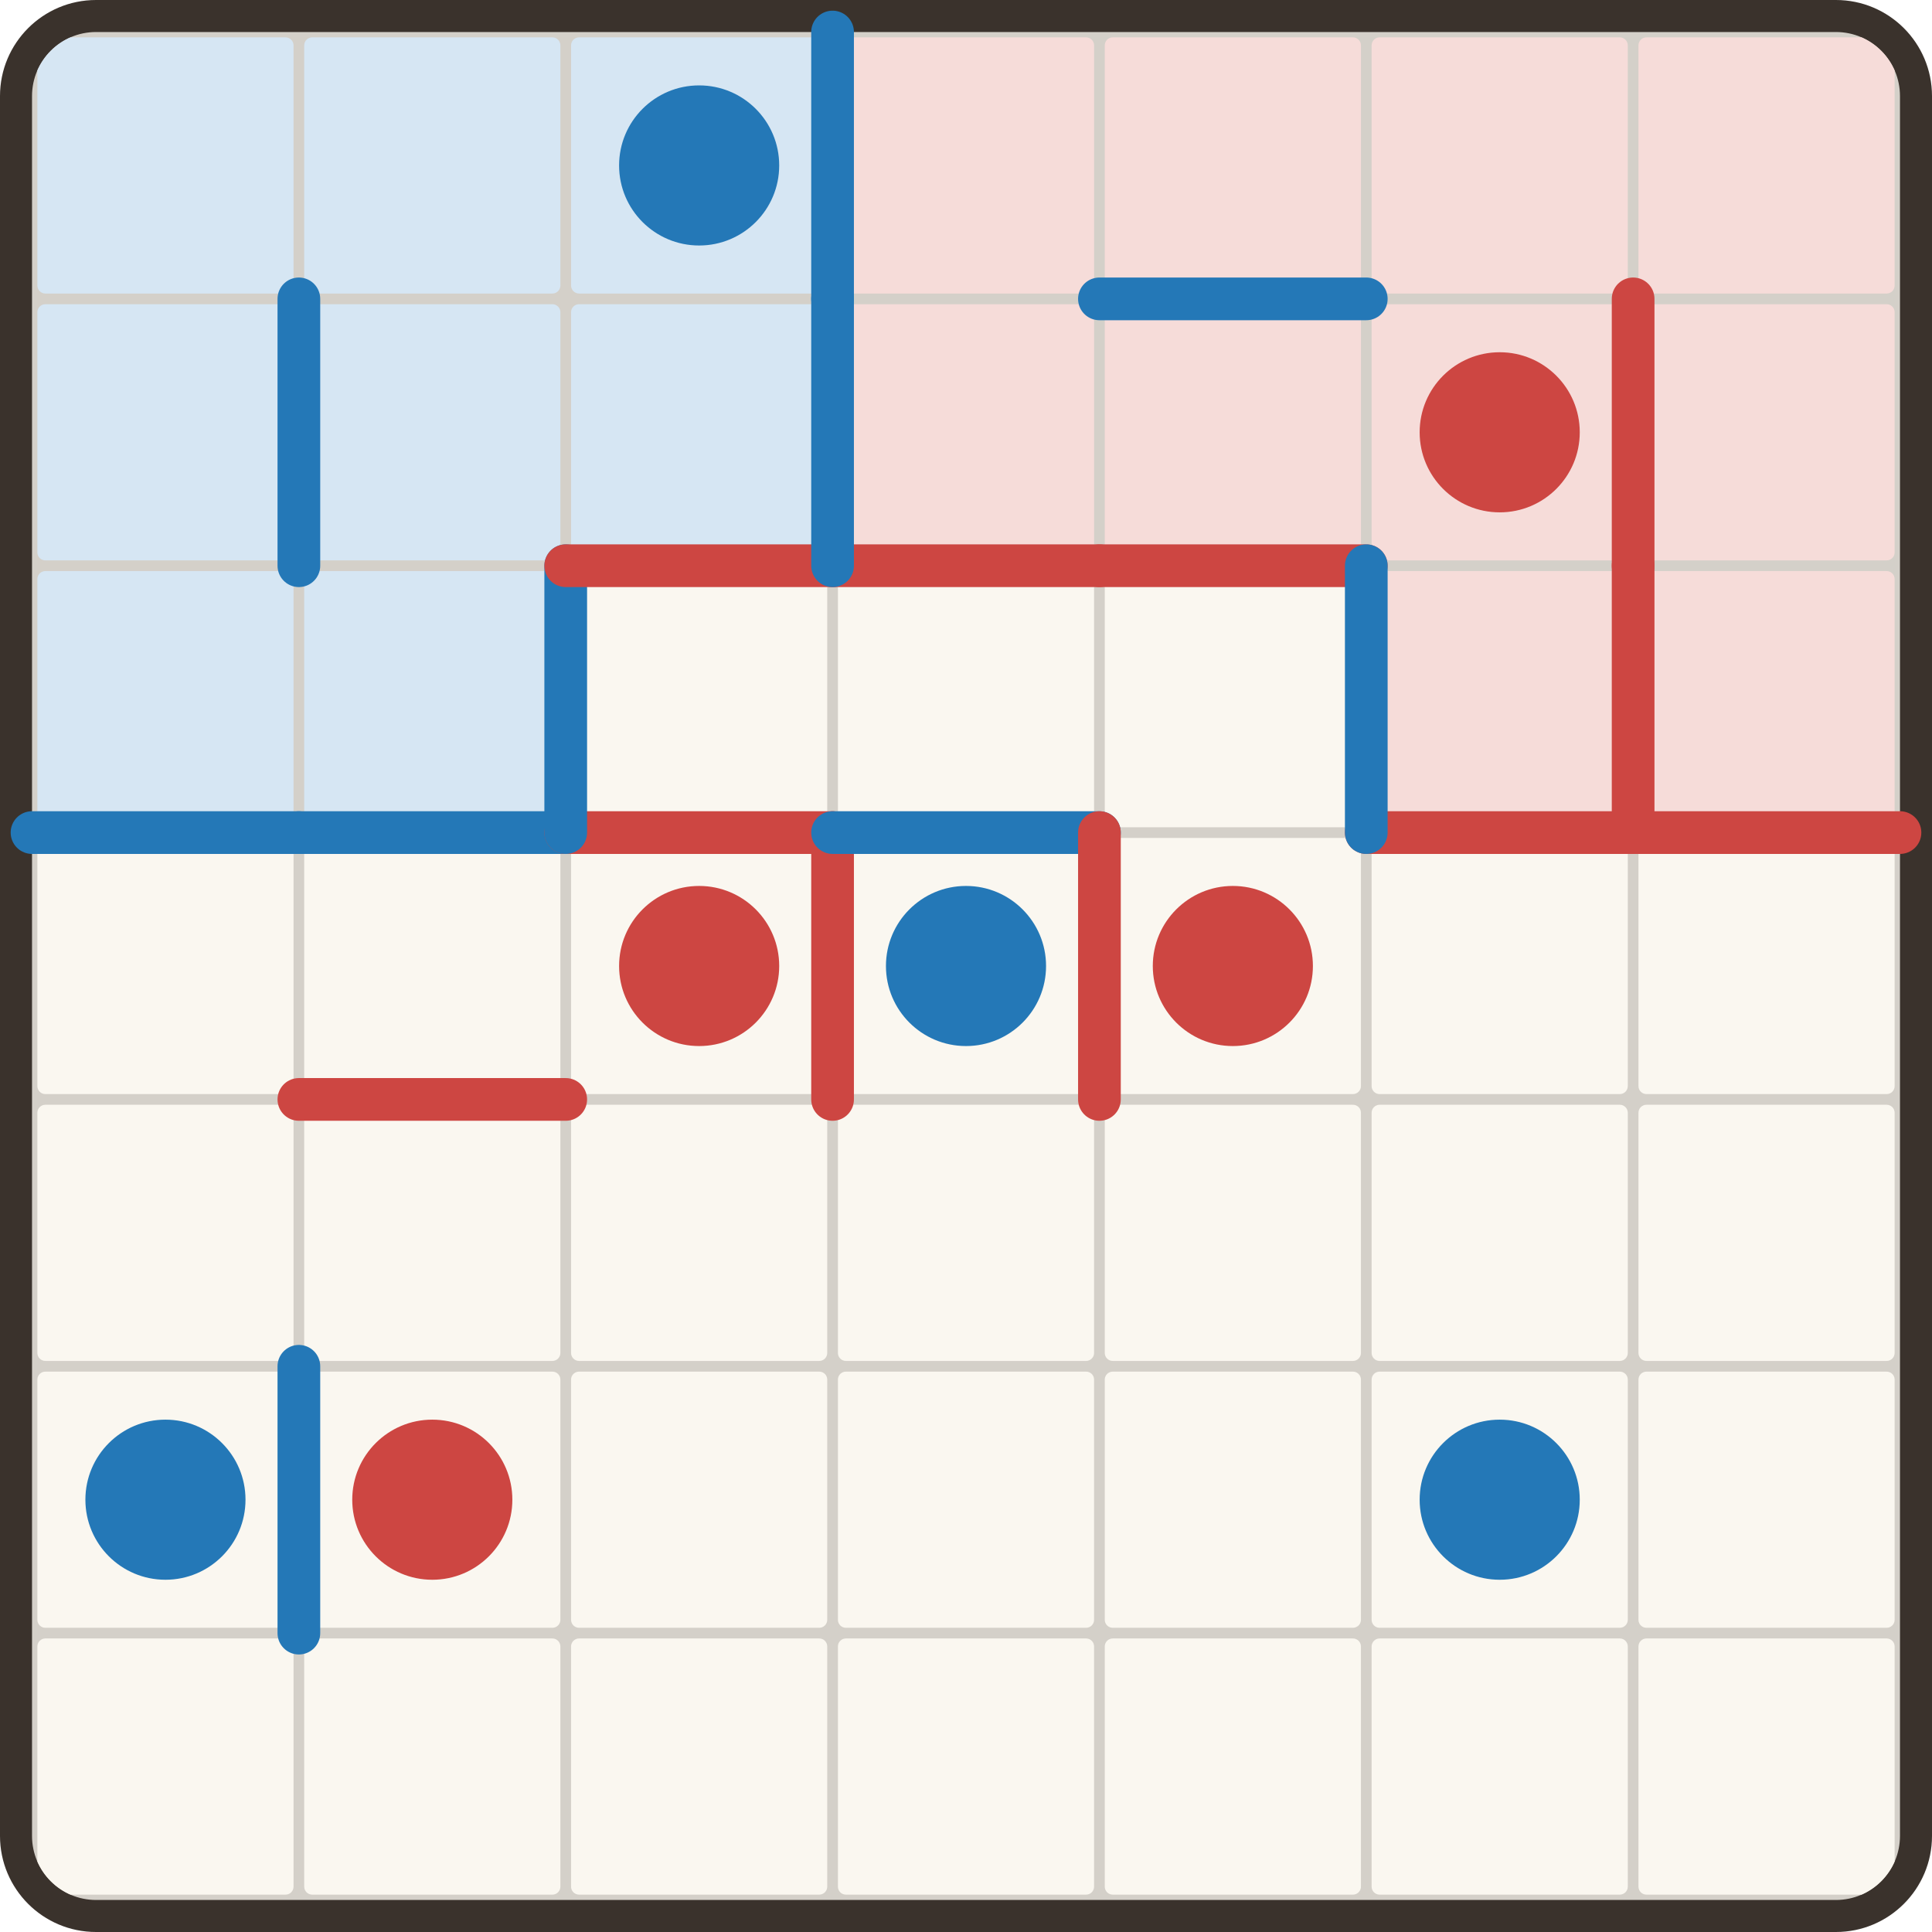
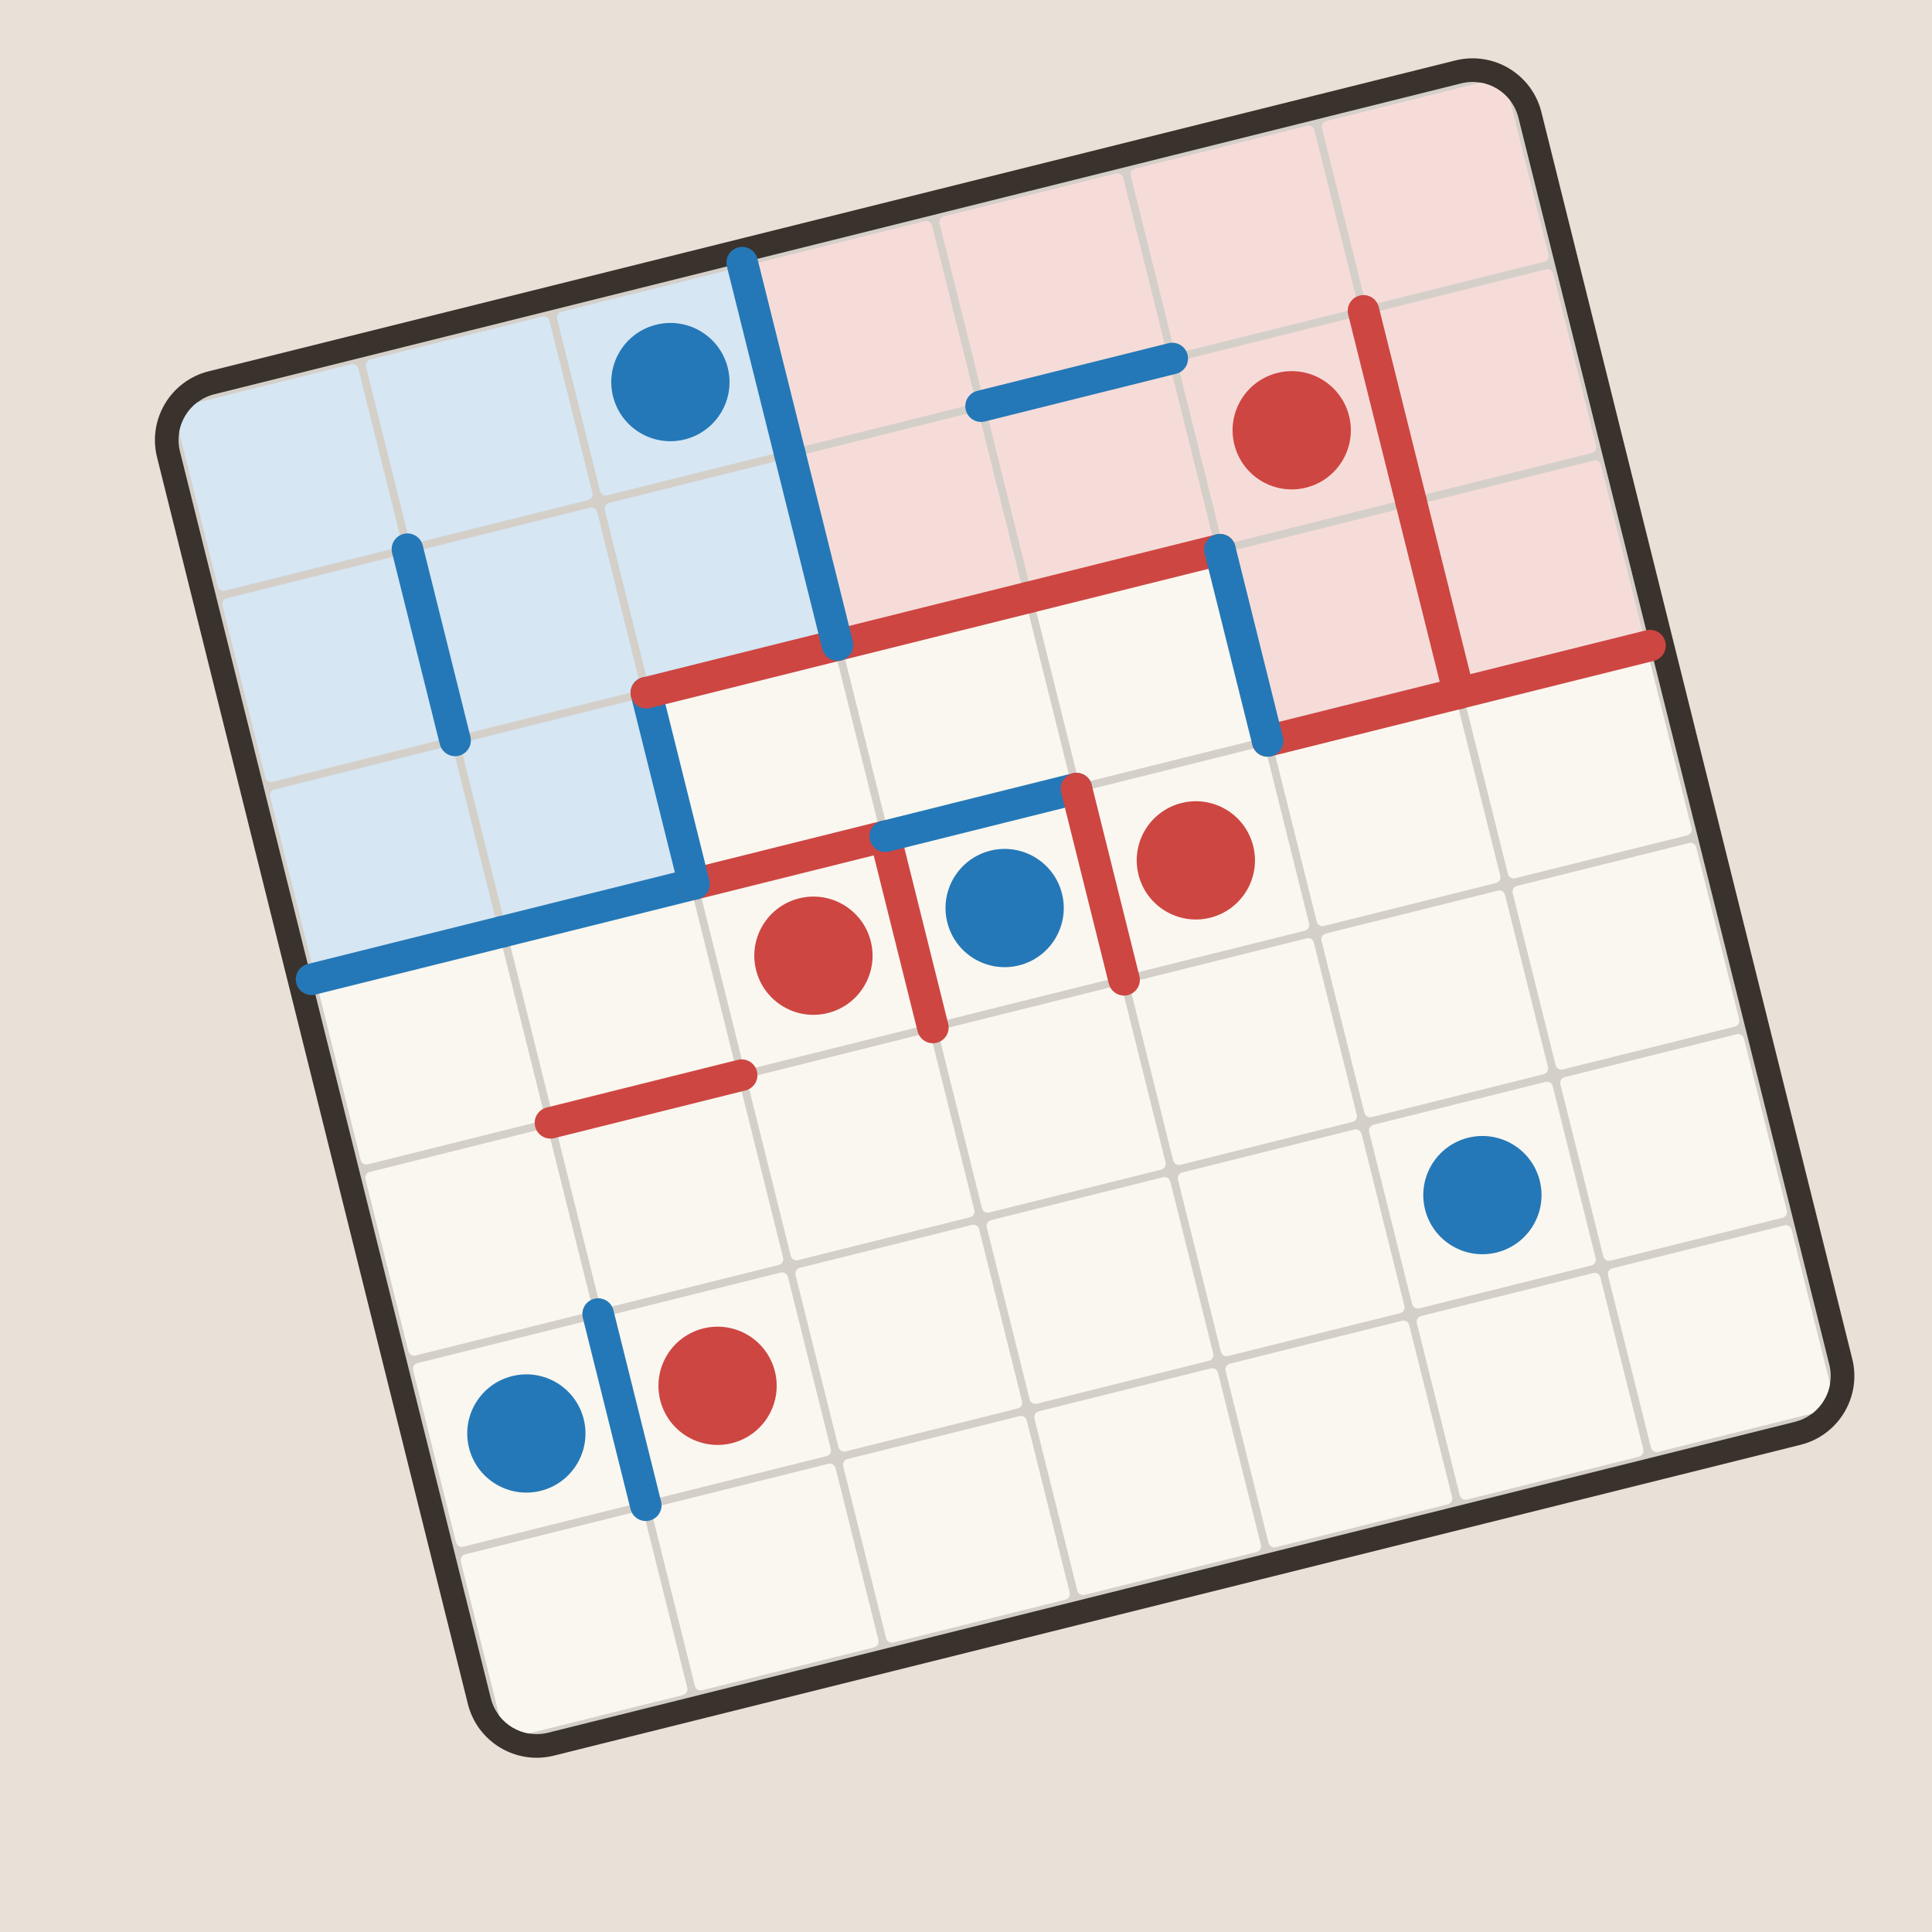
- <svg xmlns="http://www.w3.org/2000/svg" viewBox="-12 -12 724 724">
-   <g transform="translate(0 700) scale(1 -1)">
-     <rect x="-12" y="-12" width="724" height="724" rx="36" fill="#3a322c" />
-     <rect x="0" y="0" width="700" height="700" rx="24" fill="#d4d0c9" />
-     <clipPath id="wg-grid">
-       <rect x="0" y="0" width="700" height="700" rx="24" />
-     </clipPath>
-     <g clip-path="url(#wg-grid)">
-       <rect x="2" y="2" width="96" height="96" rx="3" fill="#faf7f0" />
-       <rect x="102" y="2" width="96" height="96" rx="3" fill="#faf7f0" />
-       <rect x="202" y="2" width="96" height="96" rx="3" fill="#faf7f0" />
-       <rect x="302" y="2" width="96" height="96" rx="3" fill="#faf7f0" />
-       <rect x="402" y="2" width="96" height="96" rx="3" fill="#faf7f0" />
-       <rect x="502" y="2" width="96" height="96" rx="3" fill="#faf7f0" />
-       <rect x="602" y="2" width="96" height="96" rx="3" fill="#faf7f0" />
-       <rect x="2" y="102" width="96" height="96" rx="3" fill="#faf7f0" />
-       <rect x="102" y="102" width="96" height="96" rx="3" fill="#faf7f0" />
-       <rect x="202" y="102" width="96" height="96" rx="3" fill="#faf7f0" />
-       <rect x="302" y="102" width="96" height="96" rx="3" fill="#faf7f0" />
-       <rect x="402" y="102" width="96" height="96" rx="3" fill="#faf7f0" />
-       <rect x="502" y="102" width="96" height="96" rx="3" fill="#faf7f0" />
-       <rect x="602" y="102" width="96" height="96" rx="3" fill="#faf7f0" />
-       <rect x="2" y="202" width="96" height="96" rx="3" fill="#faf7f0" />
-       <rect x="102" y="202" width="96" height="96" rx="3" fill="#faf7f0" />
-       <rect x="202" y="202" width="96" height="96" rx="3" fill="#faf7f0" />
-       <rect x="302" y="202" width="96" height="96" rx="3" fill="#faf7f0" />
-       <rect x="402" y="202" width="96" height="96" rx="3" fill="#faf7f0" />
-       <rect x="502" y="202" width="96" height="96" rx="3" fill="#faf7f0" />
-       <rect x="602" y="202" width="96" height="96" rx="3" fill="#faf7f0" />
-       <rect x="2" y="302" width="96" height="96" rx="3" fill="#faf7f0" />
-       <rect x="102" y="302" width="96" height="96" rx="3" fill="#faf7f0" />
-       <rect x="202" y="302" width="96" height="96" rx="3" fill="#faf7f0" />
-       <rect x="302" y="302" width="96" height="96" rx="3" fill="#faf7f0" />
-       <rect x="402" y="302" width="96" height="96" rx="3" fill="#faf7f0" />
-       <rect x="502" y="302" width="96" height="96" rx="3" fill="#faf7f0" />
-       <rect x="602" y="302" width="96" height="96" rx="3" fill="#faf7f0" />
-       <rect x="2" y="402" width="96" height="96" rx="3" fill="#d6e6f3" />
-       <rect x="102" y="402" width="96" height="96" rx="3" fill="#d6e6f3" />
-       <rect x="202" y="402" width="96" height="96" rx="3" fill="#faf7f0" />
-       <rect x="302" y="402" width="96" height="96" rx="3" fill="#faf7f0" />
-       <rect x="402" y="402" width="96" height="96" rx="3" fill="#faf7f0" />
-       <rect x="502" y="402" width="96" height="96" rx="3" fill="#f6dcd9" />
-       <rect x="602" y="402" width="96" height="96" rx="3" fill="#f6dcd9" />
-       <rect x="2" y="502" width="96" height="96" rx="3" fill="#d6e6f3" />
-       <rect x="102" y="502" width="96" height="96" rx="3" fill="#d6e6f3" />
-       <rect x="202" y="502" width="96" height="96" rx="3" fill="#d6e6f3" />
-       <rect x="302" y="502" width="96" height="96" rx="3" fill="#f6dcd9" />
-       <rect x="402" y="502" width="96" height="96" rx="3" fill="#f6dcd9" />
-       <rect x="502" y="502" width="96" height="96" rx="3" fill="#f6dcd9" />
-       <rect x="602" y="502" width="96" height="96" rx="3" fill="#f6dcd9" />
-       <rect x="2" y="602" width="96" height="96" rx="3" fill="#d6e6f3" />
-       <rect x="102" y="602" width="96" height="96" rx="3" fill="#d6e6f3" />
-       <rect x="202" y="602" width="96" height="96" rx="3" fill="#d6e6f3" />
-       <rect x="302" y="602" width="96" height="96" rx="3" fill="#f6dcd9" />
-       <rect x="402" y="602" width="96" height="96" rx="3" fill="#f6dcd9" />
-       <rect x="502" y="602" width="96" height="96" rx="3" fill="#f6dcd9" />
-       <rect x="602" y="602" width="96" height="96" rx="3" fill="#f6dcd9" />
+ <svg xmlns="http://www.w3.org/2000/svg" viewBox="0 0 1000 1000" preserveAspectRatio="xMidYMid slice">
+   <rect width="1000" height="1000" fill="#e8e1d7" />
+   <g transform="translate(520 470) rotate(-14) scale(1.02) translate(-350 -350)">
+     <g transform="translate(0 700) scale(1 -1)">
+       <rect x="-12" y="-12" width="724" height="724" rx="36" fill="#3a322c" />
+       <rect x="0" y="0" width="700" height="700" rx="24" fill="#d4d0c9" />
+       <clipPath id="wg-grid">
+         <rect x="0" y="0" width="700" height="700" rx="24" />
+       </clipPath>
+       <g clip-path="url(#wg-grid)">
+         <rect x="2" y="2" width="96" height="96" rx="3" fill="#faf7f0" />
+         <rect x="102" y="2" width="96" height="96" rx="3" fill="#faf7f0" />
+         <rect x="202" y="2" width="96" height="96" rx="3" fill="#faf7f0" />
+         <rect x="302" y="2" width="96" height="96" rx="3" fill="#faf7f0" />
+         <rect x="402" y="2" width="96" height="96" rx="3" fill="#faf7f0" />
+         <rect x="502" y="2" width="96" height="96" rx="3" fill="#faf7f0" />
+         <rect x="602" y="2" width="96" height="96" rx="3" fill="#faf7f0" />
+         <rect x="2" y="102" width="96" height="96" rx="3" fill="#faf7f0" />
+         <rect x="102" y="102" width="96" height="96" rx="3" fill="#faf7f0" />
+         <rect x="202" y="102" width="96" height="96" rx="3" fill="#faf7f0" />
+         <rect x="302" y="102" width="96" height="96" rx="3" fill="#faf7f0" />
+         <rect x="402" y="102" width="96" height="96" rx="3" fill="#faf7f0" />
+         <rect x="502" y="102" width="96" height="96" rx="3" fill="#faf7f0" />
+         <rect x="602" y="102" width="96" height="96" rx="3" fill="#faf7f0" />
+         <rect x="2" y="202" width="96" height="96" rx="3" fill="#faf7f0" />
+         <rect x="102" y="202" width="96" height="96" rx="3" fill="#faf7f0" />
+         <rect x="202" y="202" width="96" height="96" rx="3" fill="#faf7f0" />
+         <rect x="302" y="202" width="96" height="96" rx="3" fill="#faf7f0" />
+         <rect x="402" y="202" width="96" height="96" rx="3" fill="#faf7f0" />
+         <rect x="502" y="202" width="96" height="96" rx="3" fill="#faf7f0" />
+         <rect x="602" y="202" width="96" height="96" rx="3" fill="#faf7f0" />
+         <rect x="2" y="302" width="96" height="96" rx="3" fill="#faf7f0" />
+         <rect x="102" y="302" width="96" height="96" rx="3" fill="#faf7f0" />
+         <rect x="202" y="302" width="96" height="96" rx="3" fill="#faf7f0" />
+         <rect x="302" y="302" width="96" height="96" rx="3" fill="#faf7f0" />
+         <rect x="402" y="302" width="96" height="96" rx="3" fill="#faf7f0" />
+         <rect x="502" y="302" width="96" height="96" rx="3" fill="#faf7f0" />
+         <rect x="602" y="302" width="96" height="96" rx="3" fill="#faf7f0" />
+         <rect x="2" y="402" width="96" height="96" rx="3" fill="#d6e6f3" />
+         <rect x="102" y="402" width="96" height="96" rx="3" fill="#d6e6f3" />
+         <rect x="202" y="402" width="96" height="96" rx="3" fill="#faf7f0" />
+         <rect x="302" y="402" width="96" height="96" rx="3" fill="#faf7f0" />
+         <rect x="402" y="402" width="96" height="96" rx="3" fill="#faf7f0" />
+         <rect x="502" y="402" width="96" height="96" rx="3" fill="#f6dcd9" />
+         <rect x="602" y="402" width="96" height="96" rx="3" fill="#f6dcd9" />
+         <rect x="2" y="502" width="96" height="96" rx="3" fill="#d6e6f3" />
+         <rect x="102" y="502" width="96" height="96" rx="3" fill="#d6e6f3" />
+         <rect x="202" y="502" width="96" height="96" rx="3" fill="#d6e6f3" />
+         <rect x="302" y="502" width="96" height="96" rx="3" fill="#f6dcd9" />
+         <rect x="402" y="502" width="96" height="96" rx="3" fill="#f6dcd9" />
+         <rect x="502" y="502" width="96" height="96" rx="3" fill="#f6dcd9" />
+         <rect x="602" y="502" width="96" height="96" rx="3" fill="#f6dcd9" />
+         <rect x="2" y="602" width="96" height="96" rx="3" fill="#d6e6f3" />
+         <rect x="102" y="602" width="96" height="96" rx="3" fill="#d6e6f3" />
+         <rect x="202" y="602" width="96" height="96" rx="3" fill="#d6e6f3" />
+         <rect x="302" y="602" width="96" height="96" rx="3" fill="#f6dcd9" />
+         <rect x="402" y="602" width="96" height="96" rx="3" fill="#f6dcd9" />
+         <rect x="502" y="602" width="96" height="96" rx="3" fill="#f6dcd9" />
+         <rect x="602" y="602" width="96" height="96" rx="3" fill="#f6dcd9" />
+       </g>
+       <line x1="100" y1="100" x2="100" y2="200" stroke="#2478b7" stroke-width="16" stroke-linecap="round" />
+       <line x1="100" y1="300" x2="200" y2="300" stroke="#cd4642" stroke-width="16" stroke-linecap="round" />
+       <line x1="0" y1="400" x2="100" y2="400" stroke="#2478b7" stroke-width="16" stroke-linecap="round" />
+       <line x1="100" y1="400" x2="200" y2="400" stroke="#2478b7" stroke-width="16" stroke-linecap="round" />
+       <line x1="200" y1="400" x2="300" y2="400" stroke="#cd4642" stroke-width="16" stroke-linecap="round" />
+       <line x1="300" y1="300" x2="300" y2="400" stroke="#cd4642" stroke-width="16" stroke-linecap="round" />
+       <line x1="300" y1="400" x2="400" y2="400" stroke="#2478b7" stroke-width="16" stroke-linecap="round" />
+       <line x1="400" y1="300" x2="400" y2="400" stroke="#cd4642" stroke-width="16" stroke-linecap="round" />
+       <line x1="500" y1="400" x2="600" y2="400" stroke="#cd4642" stroke-width="16" stroke-linecap="round" />
+       <line x1="600" y1="400" x2="700" y2="400" stroke="#cd4642" stroke-width="16" stroke-linecap="round" />
+       <line x1="200" y1="400" x2="200" y2="500" stroke="#2478b7" stroke-width="16" stroke-linecap="round" />
+       <line x1="200" y1="500" x2="300" y2="500" stroke="#cd4642" stroke-width="16" stroke-linecap="round" />
+       <line x1="300" y1="500" x2="400" y2="500" stroke="#cd4642" stroke-width="16" stroke-linecap="round" />
+       <line x1="400" y1="500" x2="500" y2="500" stroke="#cd4642" stroke-width="16" stroke-linecap="round" />
+       <line x1="500" y1="400" x2="500" y2="500" stroke="#2478b7" stroke-width="16" stroke-linecap="round" />
+       <line x1="600" y1="400" x2="600" y2="500" stroke="#cd4642" stroke-width="16" stroke-linecap="round" />
+       <line x1="100" y1="500" x2="100" y2="600" stroke="#2478b7" stroke-width="16" stroke-linecap="round" />
+       <line x1="300" y1="500" x2="300" y2="600" stroke="#2478b7" stroke-width="16" stroke-linecap="round" />
+       <line x1="400" y1="600" x2="500" y2="600" stroke="#2478b7" stroke-width="16" stroke-linecap="round" />
+       <line x1="600" y1="500" x2="600" y2="600" stroke="#cd4642" stroke-width="16" stroke-linecap="round" />
+       <line x1="300" y1="600" x2="300" y2="700" stroke="#2478b7" stroke-width="16" stroke-linecap="round" />
+       <circle cx="50" cy="150" r="30" fill="#2478b7" />
+       <circle cx="150" cy="150" r="30" fill="#cd4642" />
+       <circle cx="550" cy="150" r="30" fill="#2478b7" />
+       <circle cx="250" cy="350" r="30" fill="#cd4642" />
+       <circle cx="350" cy="350" r="30" fill="#2478b7" />
+       <circle cx="450" cy="350" r="30" fill="#cd4642" />
+       <circle cx="550" cy="550" r="30" fill="#cd4642" />
+       <circle cx="250" cy="650" r="30" fill="#2478b7" />
    </g>
-     <line x1="100" y1="100" x2="100" y2="200" stroke="#2478b7" stroke-width="16" stroke-linecap="round" />
-     <line x1="100" y1="300" x2="200" y2="300" stroke="#cd4642" stroke-width="16" stroke-linecap="round" />
-     <line x1="0" y1="400" x2="100" y2="400" stroke="#2478b7" stroke-width="16" stroke-linecap="round" />
-     <line x1="100" y1="400" x2="200" y2="400" stroke="#2478b7" stroke-width="16" stroke-linecap="round" />
-     <line x1="200" y1="400" x2="300" y2="400" stroke="#cd4642" stroke-width="16" stroke-linecap="round" />
-     <line x1="300" y1="300" x2="300" y2="400" stroke="#cd4642" stroke-width="16" stroke-linecap="round" />
-     <line x1="300" y1="400" x2="400" y2="400" stroke="#2478b7" stroke-width="16" stroke-linecap="round" />
-     <line x1="400" y1="300" x2="400" y2="400" stroke="#cd4642" stroke-width="16" stroke-linecap="round" />
-     <line x1="500" y1="400" x2="600" y2="400" stroke="#cd4642" stroke-width="16" stroke-linecap="round" />
-     <line x1="600" y1="400" x2="700" y2="400" stroke="#cd4642" stroke-width="16" stroke-linecap="round" />
-     <line x1="200" y1="400" x2="200" y2="500" stroke="#2478b7" stroke-width="16" stroke-linecap="round" />
-     <line x1="200" y1="500" x2="300" y2="500" stroke="#cd4642" stroke-width="16" stroke-linecap="round" />
-     <line x1="300" y1="500" x2="400" y2="500" stroke="#cd4642" stroke-width="16" stroke-linecap="round" />
-     <line x1="400" y1="500" x2="500" y2="500" stroke="#cd4642" stroke-width="16" stroke-linecap="round" />
-     <line x1="500" y1="400" x2="500" y2="500" stroke="#2478b7" stroke-width="16" stroke-linecap="round" />
-     <line x1="600" y1="400" x2="600" y2="500" stroke="#cd4642" stroke-width="16" stroke-linecap="round" />
-     <line x1="100" y1="500" x2="100" y2="600" stroke="#2478b7" stroke-width="16" stroke-linecap="round" />
-     <line x1="300" y1="500" x2="300" y2="600" stroke="#2478b7" stroke-width="16" stroke-linecap="round" />
-     <line x1="400" y1="600" x2="500" y2="600" stroke="#2478b7" stroke-width="16" stroke-linecap="round" />
-     <line x1="600" y1="500" x2="600" y2="600" stroke="#cd4642" stroke-width="16" stroke-linecap="round" />
-     <line x1="300" y1="600" x2="300" y2="700" stroke="#2478b7" stroke-width="16" stroke-linecap="round" />
-     <circle cx="50" cy="150" r="30" fill="#2478b7" />
-     <circle cx="150" cy="150" r="30" fill="#cd4642" />
-     <circle cx="550" cy="150" r="30" fill="#2478b7" />
-     <circle cx="250" cy="350" r="30" fill="#cd4642" />
-     <circle cx="350" cy="350" r="30" fill="#2478b7" />
-     <circle cx="450" cy="350" r="30" fill="#cd4642" />
-     <circle cx="550" cy="550" r="30" fill="#cd4642" />
-     <circle cx="250" cy="650" r="30" fill="#2478b7" />
  </g>
</svg>
